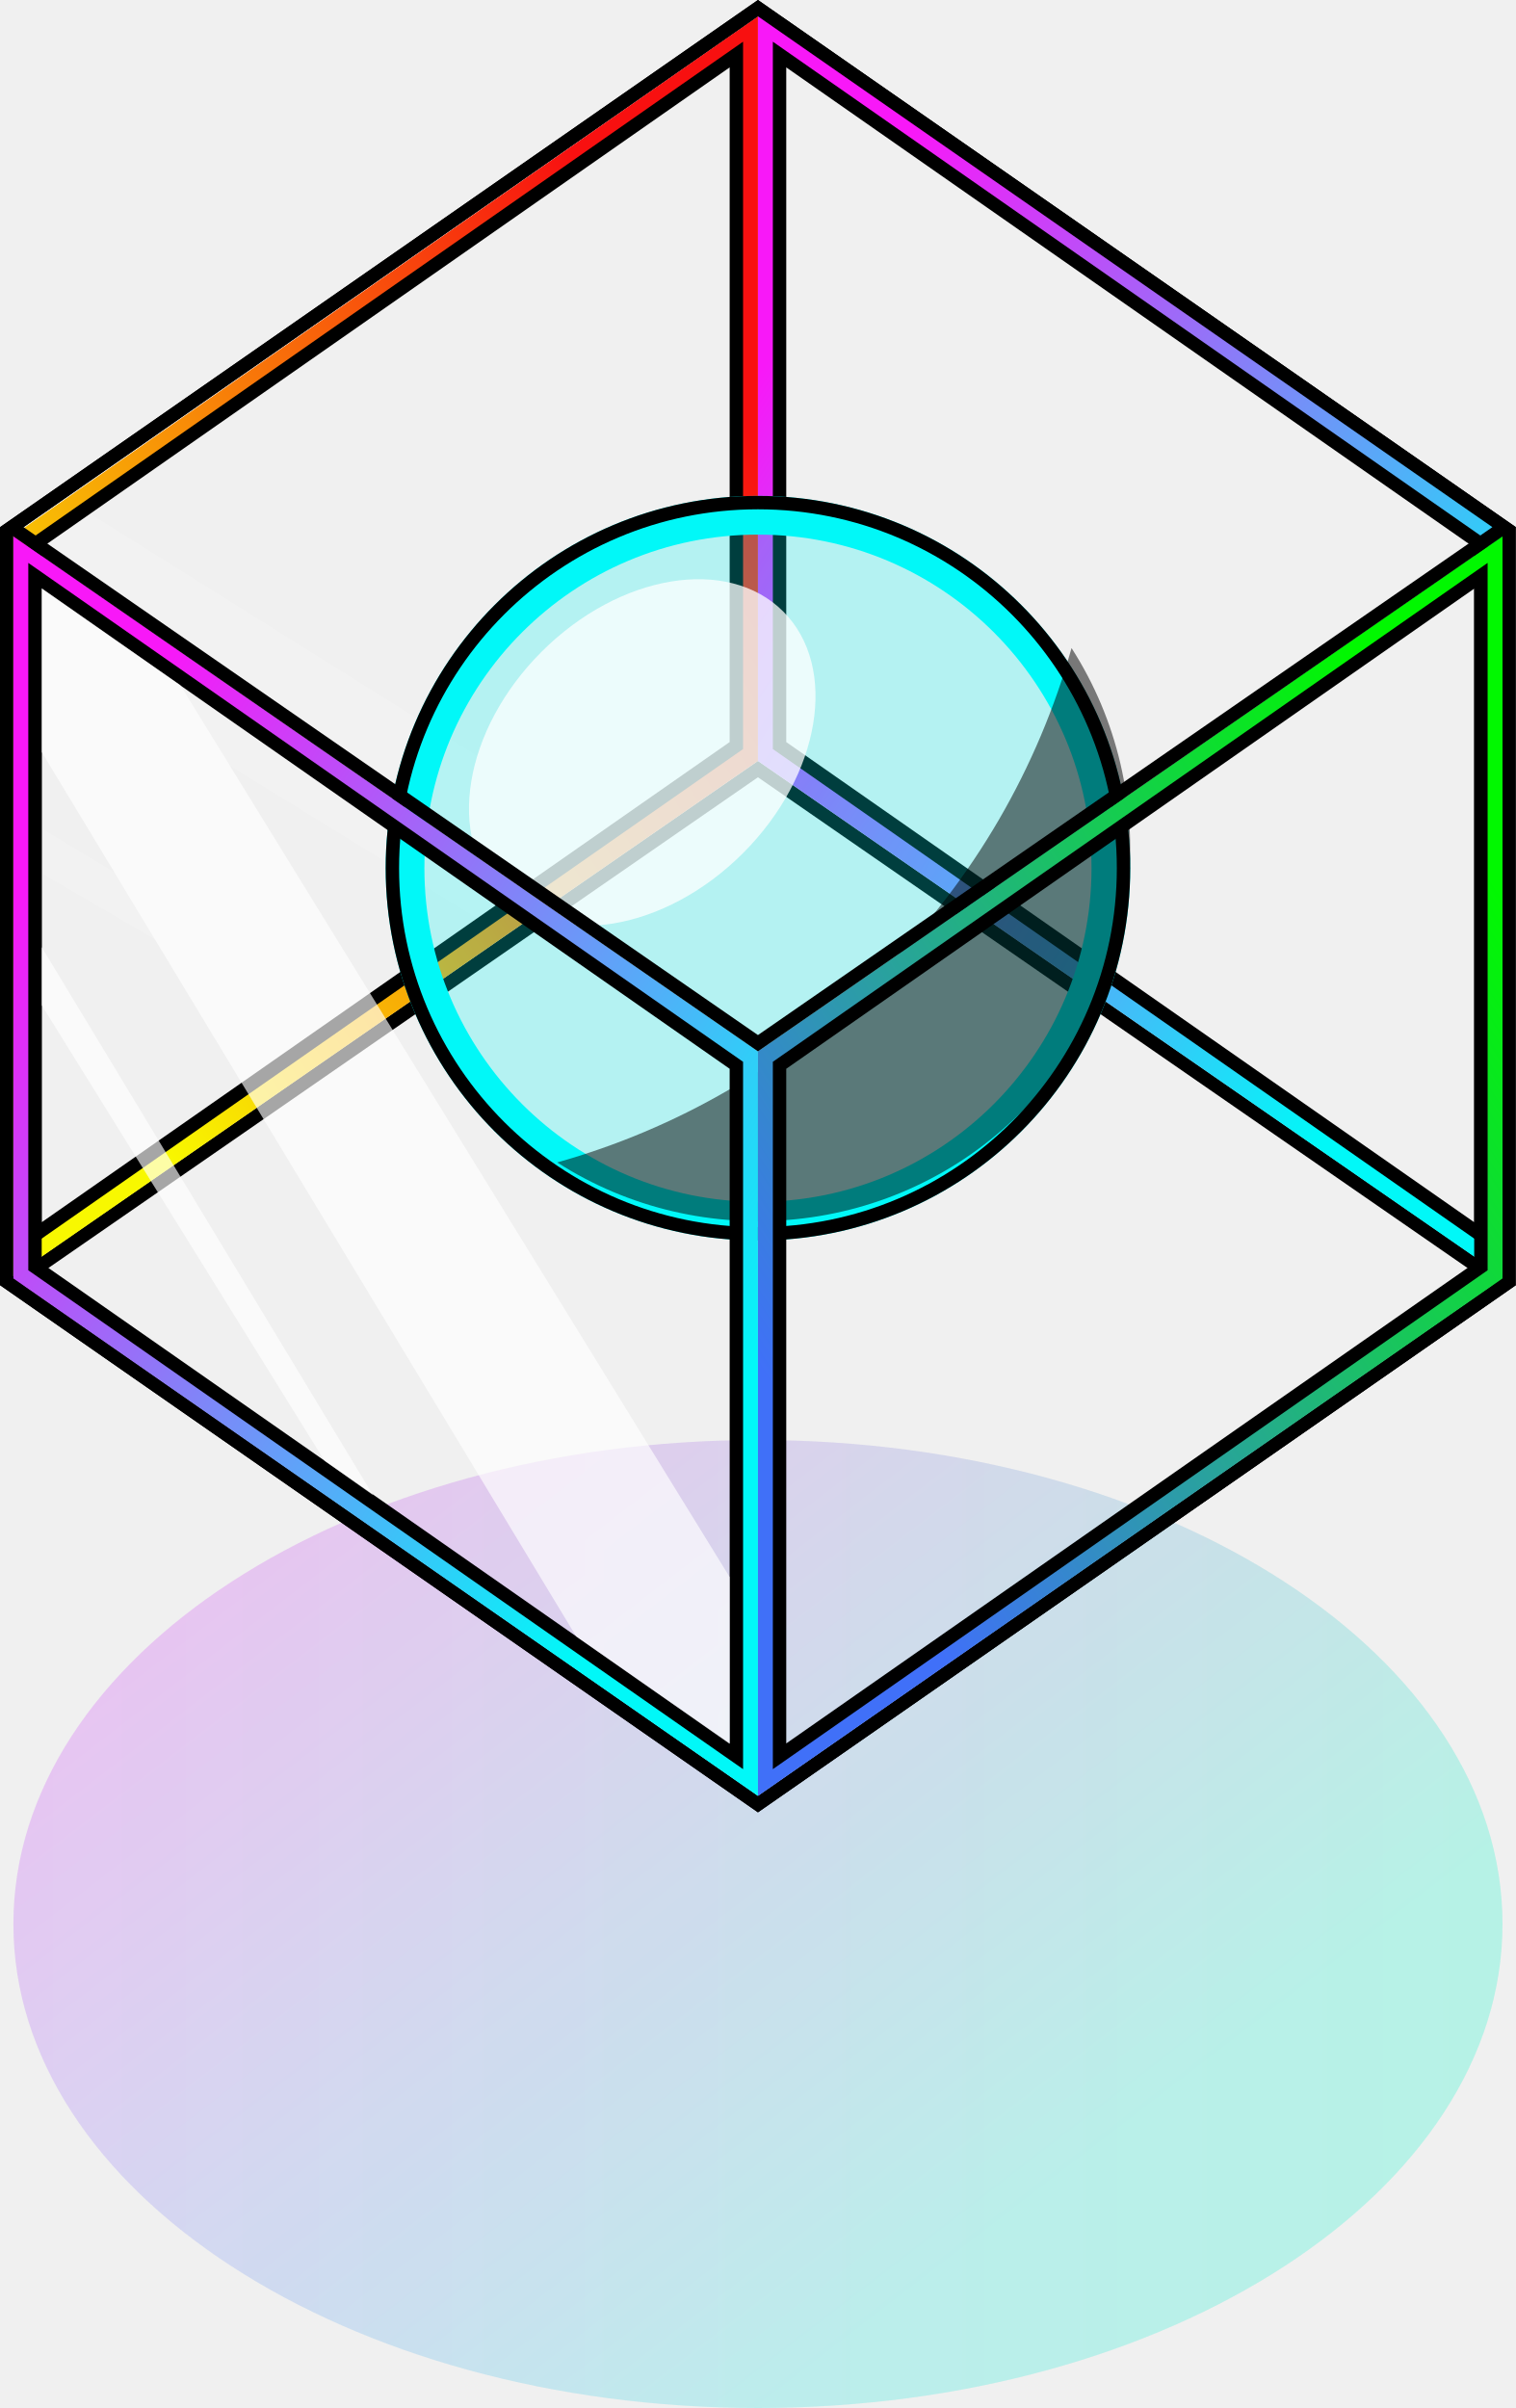
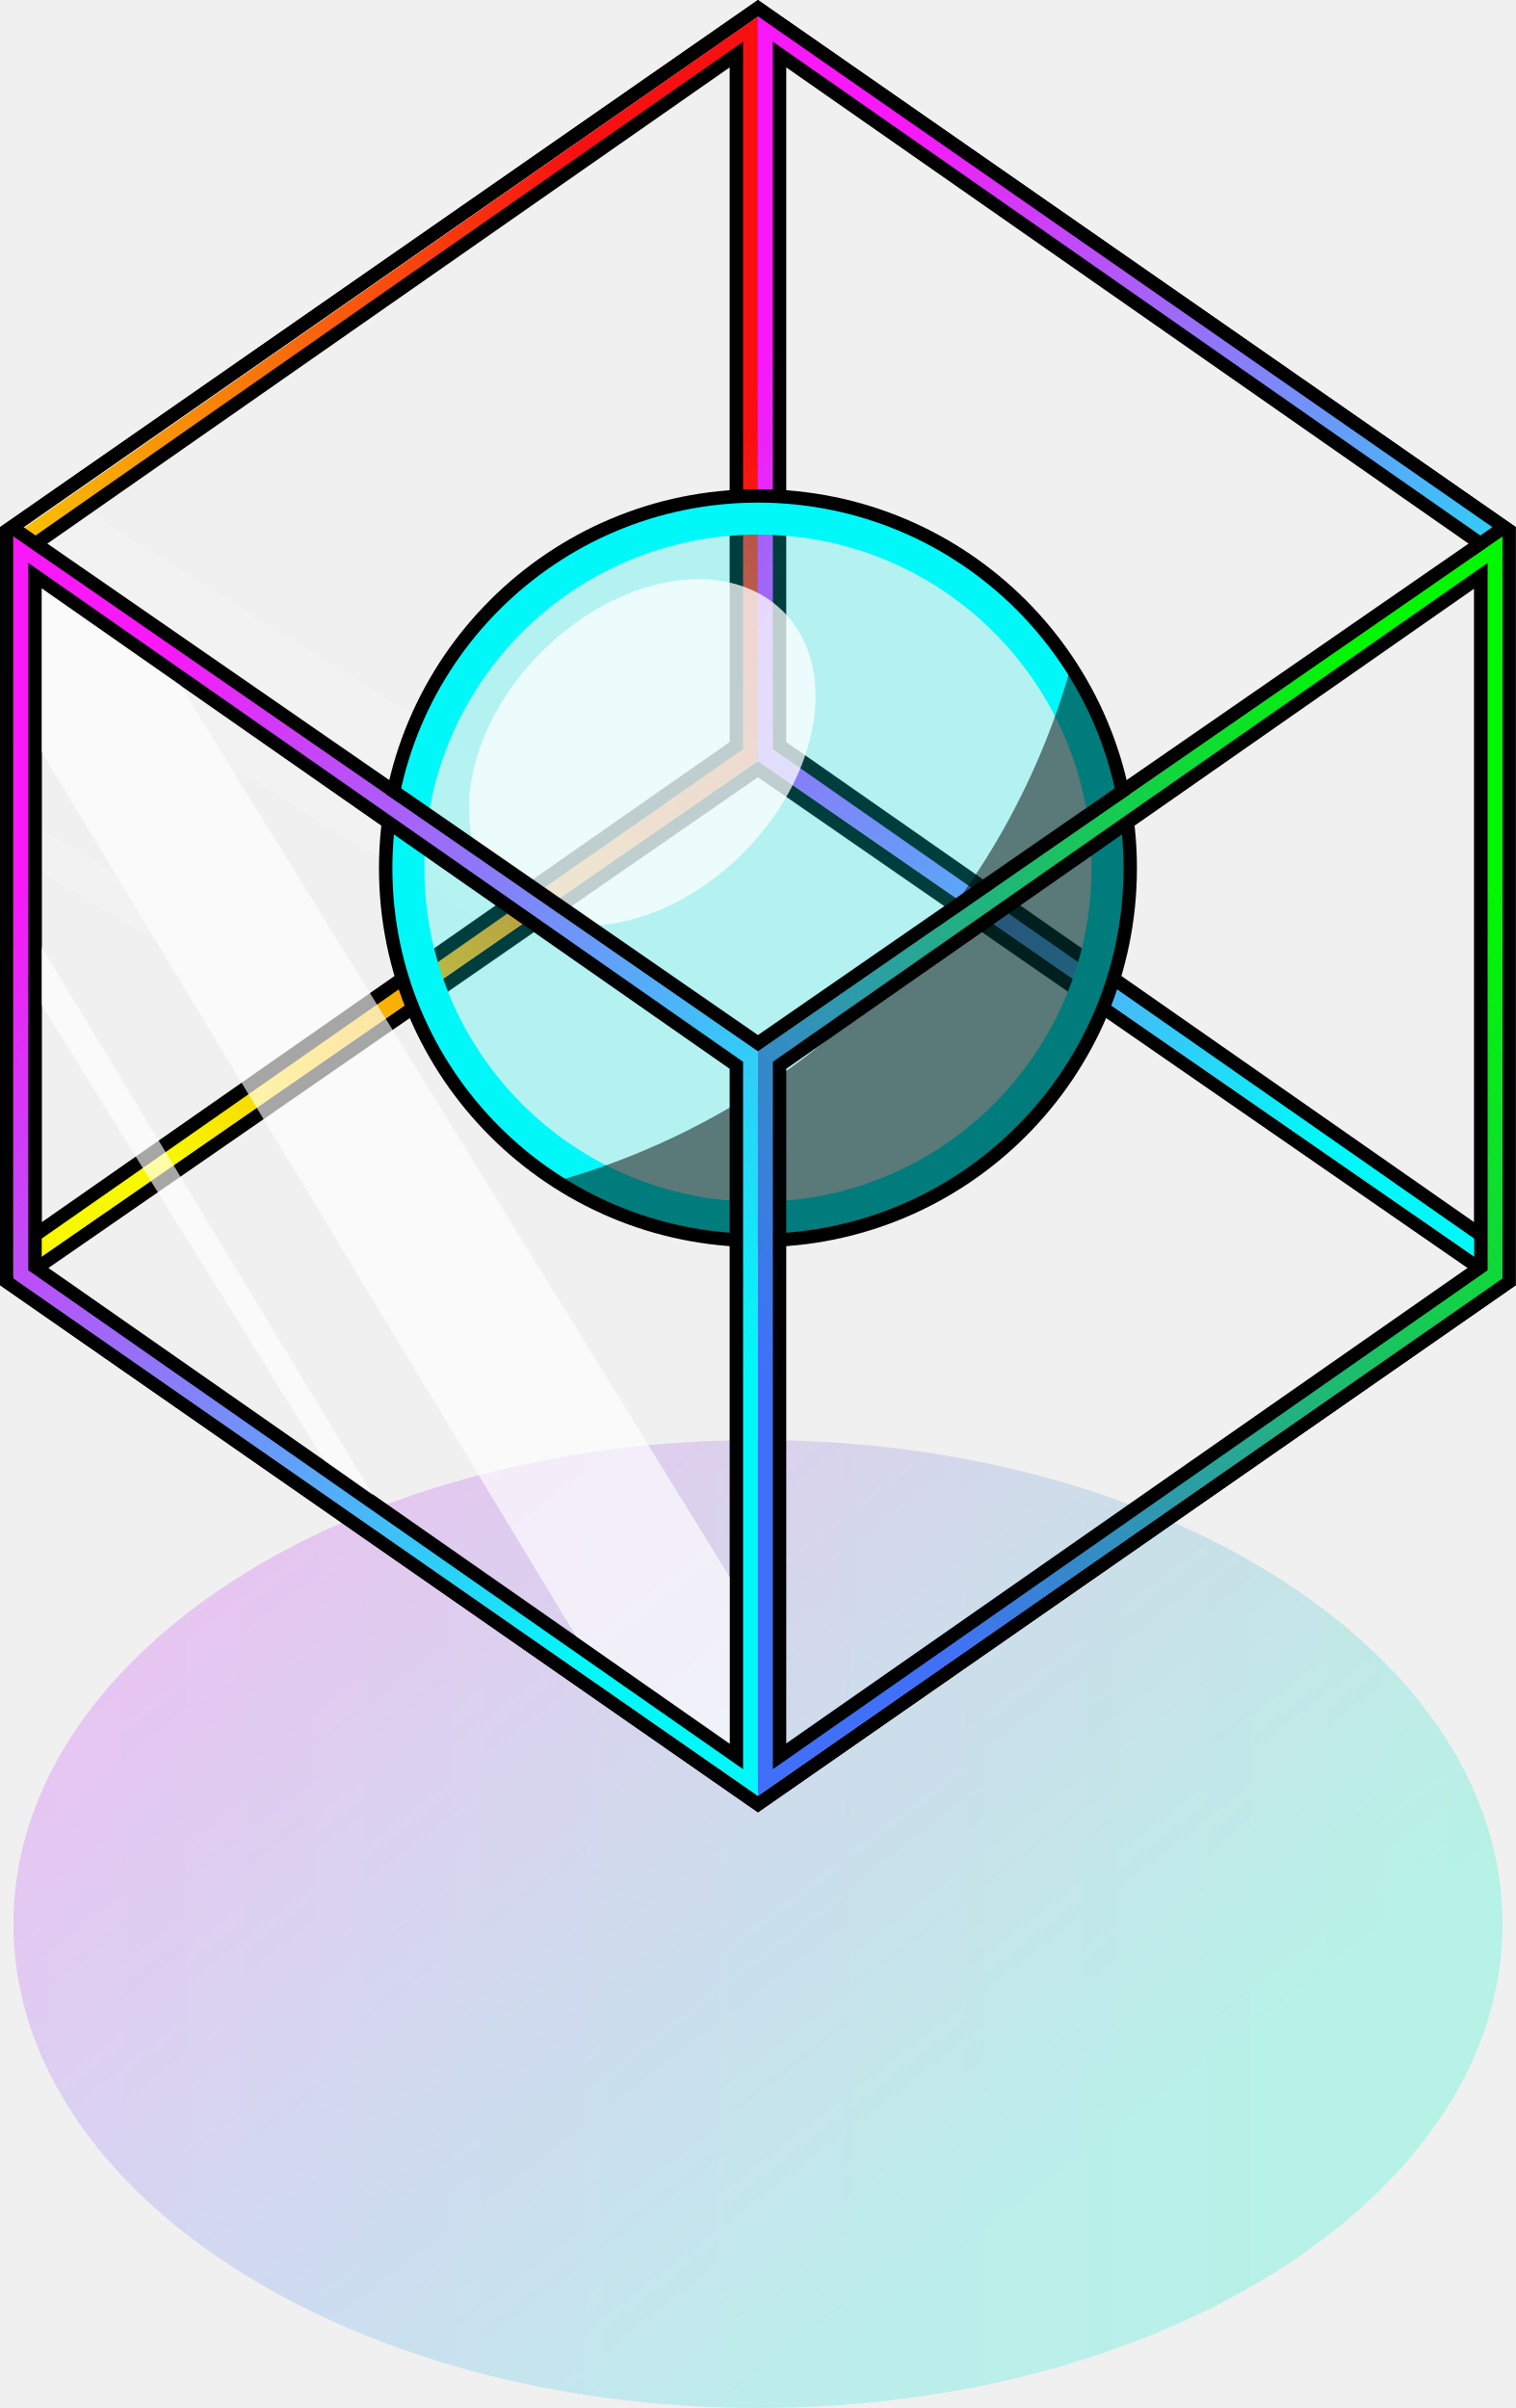
<svg xmlns="http://www.w3.org/2000/svg" width="1018" height="1617" viewBox="0 0 1018 1617" fill="none">
  <ellipse cx="509" cy="1292" rx="500" ry="325" fill="url(#paint0_linear)" fill-opacity="0.2" />
  <ellipse cx="509" cy="1292" rx="500" ry="325" fill="url(#paint1_linear)" fill-opacity="0.05" />
  <path d="M4.5 860.648V356.352L509 5.481L1013.5 356.352V860.648L509 1211.52L4.5 860.648Z" stroke="black" stroke-width="9" />
  <path d="M60.5 345L403 559.5L320.5 616.5L29 437V367L60.5 345Z" fill="white" fill-opacity="0.15" />
  <path d="M29 557L232 679L211 693L29 587V557Z" fill="white" fill-opacity="0.15" />
  <path d="M509 1211.52L7.896 863.01L509 516.471L1010.1 863.01L509 1211.52Z" stroke="black" stroke-width="9" />
  <path d="M16.5 363.415V842.689L501.5 507.069V25.369L16.5 363.415Z" stroke="url(#paint2_linear)" stroke-width="15" />
  <path d="M23.5 365.347V829.372L494.5 500.653V36.628L23.5 365.347Z" stroke="black" stroke-width="9" />
  <path d="M516.5 507.069V24.311L1001.5 359.931V842.689L516.5 507.069Z" stroke="url(#paint3_linear)" stroke-width="15" />
  <path d="M994.5 365.347V829.372L523.5 500.653V36.628L994.5 365.347Z" stroke="black" stroke-width="9" />
  <circle cx="509" cy="583" r="237" fill="#01F8F8" fill-opacity="0.25" stroke="#01F8F8" stroke-width="26" />
-   <circle cx="509" cy="583" r="245.5" stroke="black" stroke-width="9" />
-   <path opacity="0.5" fill-rule="evenodd" clip-rule="evenodd" d="M719.591 435.174C697.165 514.895 654.589 590.139 591.864 652.864C529.139 715.589 453.895 758.165 374.174 780.591C470.943 842.676 601.149 831.405 685.777 746.777C770.405 662.149 781.676 531.943 719.591 435.174Z" fill="black" />
+   <circle cx="509" cy="583" r="250" stroke="black" stroke-width="9" />
+   <path opacity="0.5" fill-rule="evenodd" clip-rule="evenodd" d="M719.144 447.728C696.718 527.448 654.142 602.692 591.417 665.417C528.692 728.142 453.448 770.718 373.728 793.144C470.496 855.229 600.702 843.958 685.33 759.33C769.958 674.702 781.229 544.496 719.144 447.728Z" fill="black" />
  <ellipse cx="431.305" cy="505.305" rx="133.894" ry="95.639" transform="rotate(-45 431.305 505.305)" fill="white" fill-opacity="0.75" />
  <path d="M16.5 854.579V374.311L501.5 709.931V1191.65L16.5 854.579Z" stroke="url(#paint4_linear)" stroke-width="15" />
  <path d="M1001.5 854.579V374.311L516.5 709.931V1191.65L1001.5 854.579Z" stroke="url(#paint5_linear)" stroke-width="15" />
  <path d="M23.5 850.653V386.628L494.5 715.347V1179.37L23.5 850.653Z" stroke="black" stroke-width="9" />
  <path d="M994.5 850.653V386.628L523.5 715.347V1179.37L994.5 850.653Z" stroke="black" stroke-width="9" />
  <path d="M509 700.529L7.896 353.99L509 5.481L1010.1 353.99L509 700.529Z" stroke="black" stroke-width="9" />
  <path d="M28 505V395L121 460L490 1059V1171L387 1099L28 505Z" fill="white" fill-opacity="0.65" />
  <path d="M28 636L250.5 1004L218 981L28 675V636Z" fill="white" fill-opacity="0.65" />
  <defs>
    <linearGradient id="paint0_linear" x1="9" y1="967" x2="509" y2="1617" gradientUnits="userSpaceOnUse">
      <stop stop-color="#F818F8" />
      <stop offset="1" stop-color="#01F8F8" />
    </linearGradient>
    <linearGradient id="paint1_linear" x1="1009" y1="967" x2="9" y2="967" gradientUnits="userSpaceOnUse">
      <stop stop-color="#01F800" />
      <stop offset="1" stop-color="#F818F8" />
    </linearGradient>
    <linearGradient id="paint2_linear" x1="9" y1="615" x2="509" y2="299" gradientUnits="userSpaceOnUse">
      <stop stop-color="#F8F800" />
      <stop offset="1" stop-color="#F81010" />
    </linearGradient>
    <linearGradient id="paint3_linear" x1="509" y1="251" x2="1009" y2="567" gradientUnits="userSpaceOnUse">
      <stop stop-color="#F818F8" />
      <stop offset="1" stop-color="#01F8F8" />
    </linearGradient>
    <linearGradient id="paint4_linear" x1="9" y1="601" x2="509" y2="917" gradientUnits="userSpaceOnUse">
      <stop stop-color="#F818F8" />
      <stop offset="1" stop-color="#01F8F8" />
    </linearGradient>
    <linearGradient id="paint5_linear" x1="1009" y1="601" x2="509" y2="917" gradientUnits="userSpaceOnUse">
      <stop stop-color="#01F800" />
      <stop offset="1" stop-color="#4070F8" />
    </linearGradient>
  </defs>
</svg>
